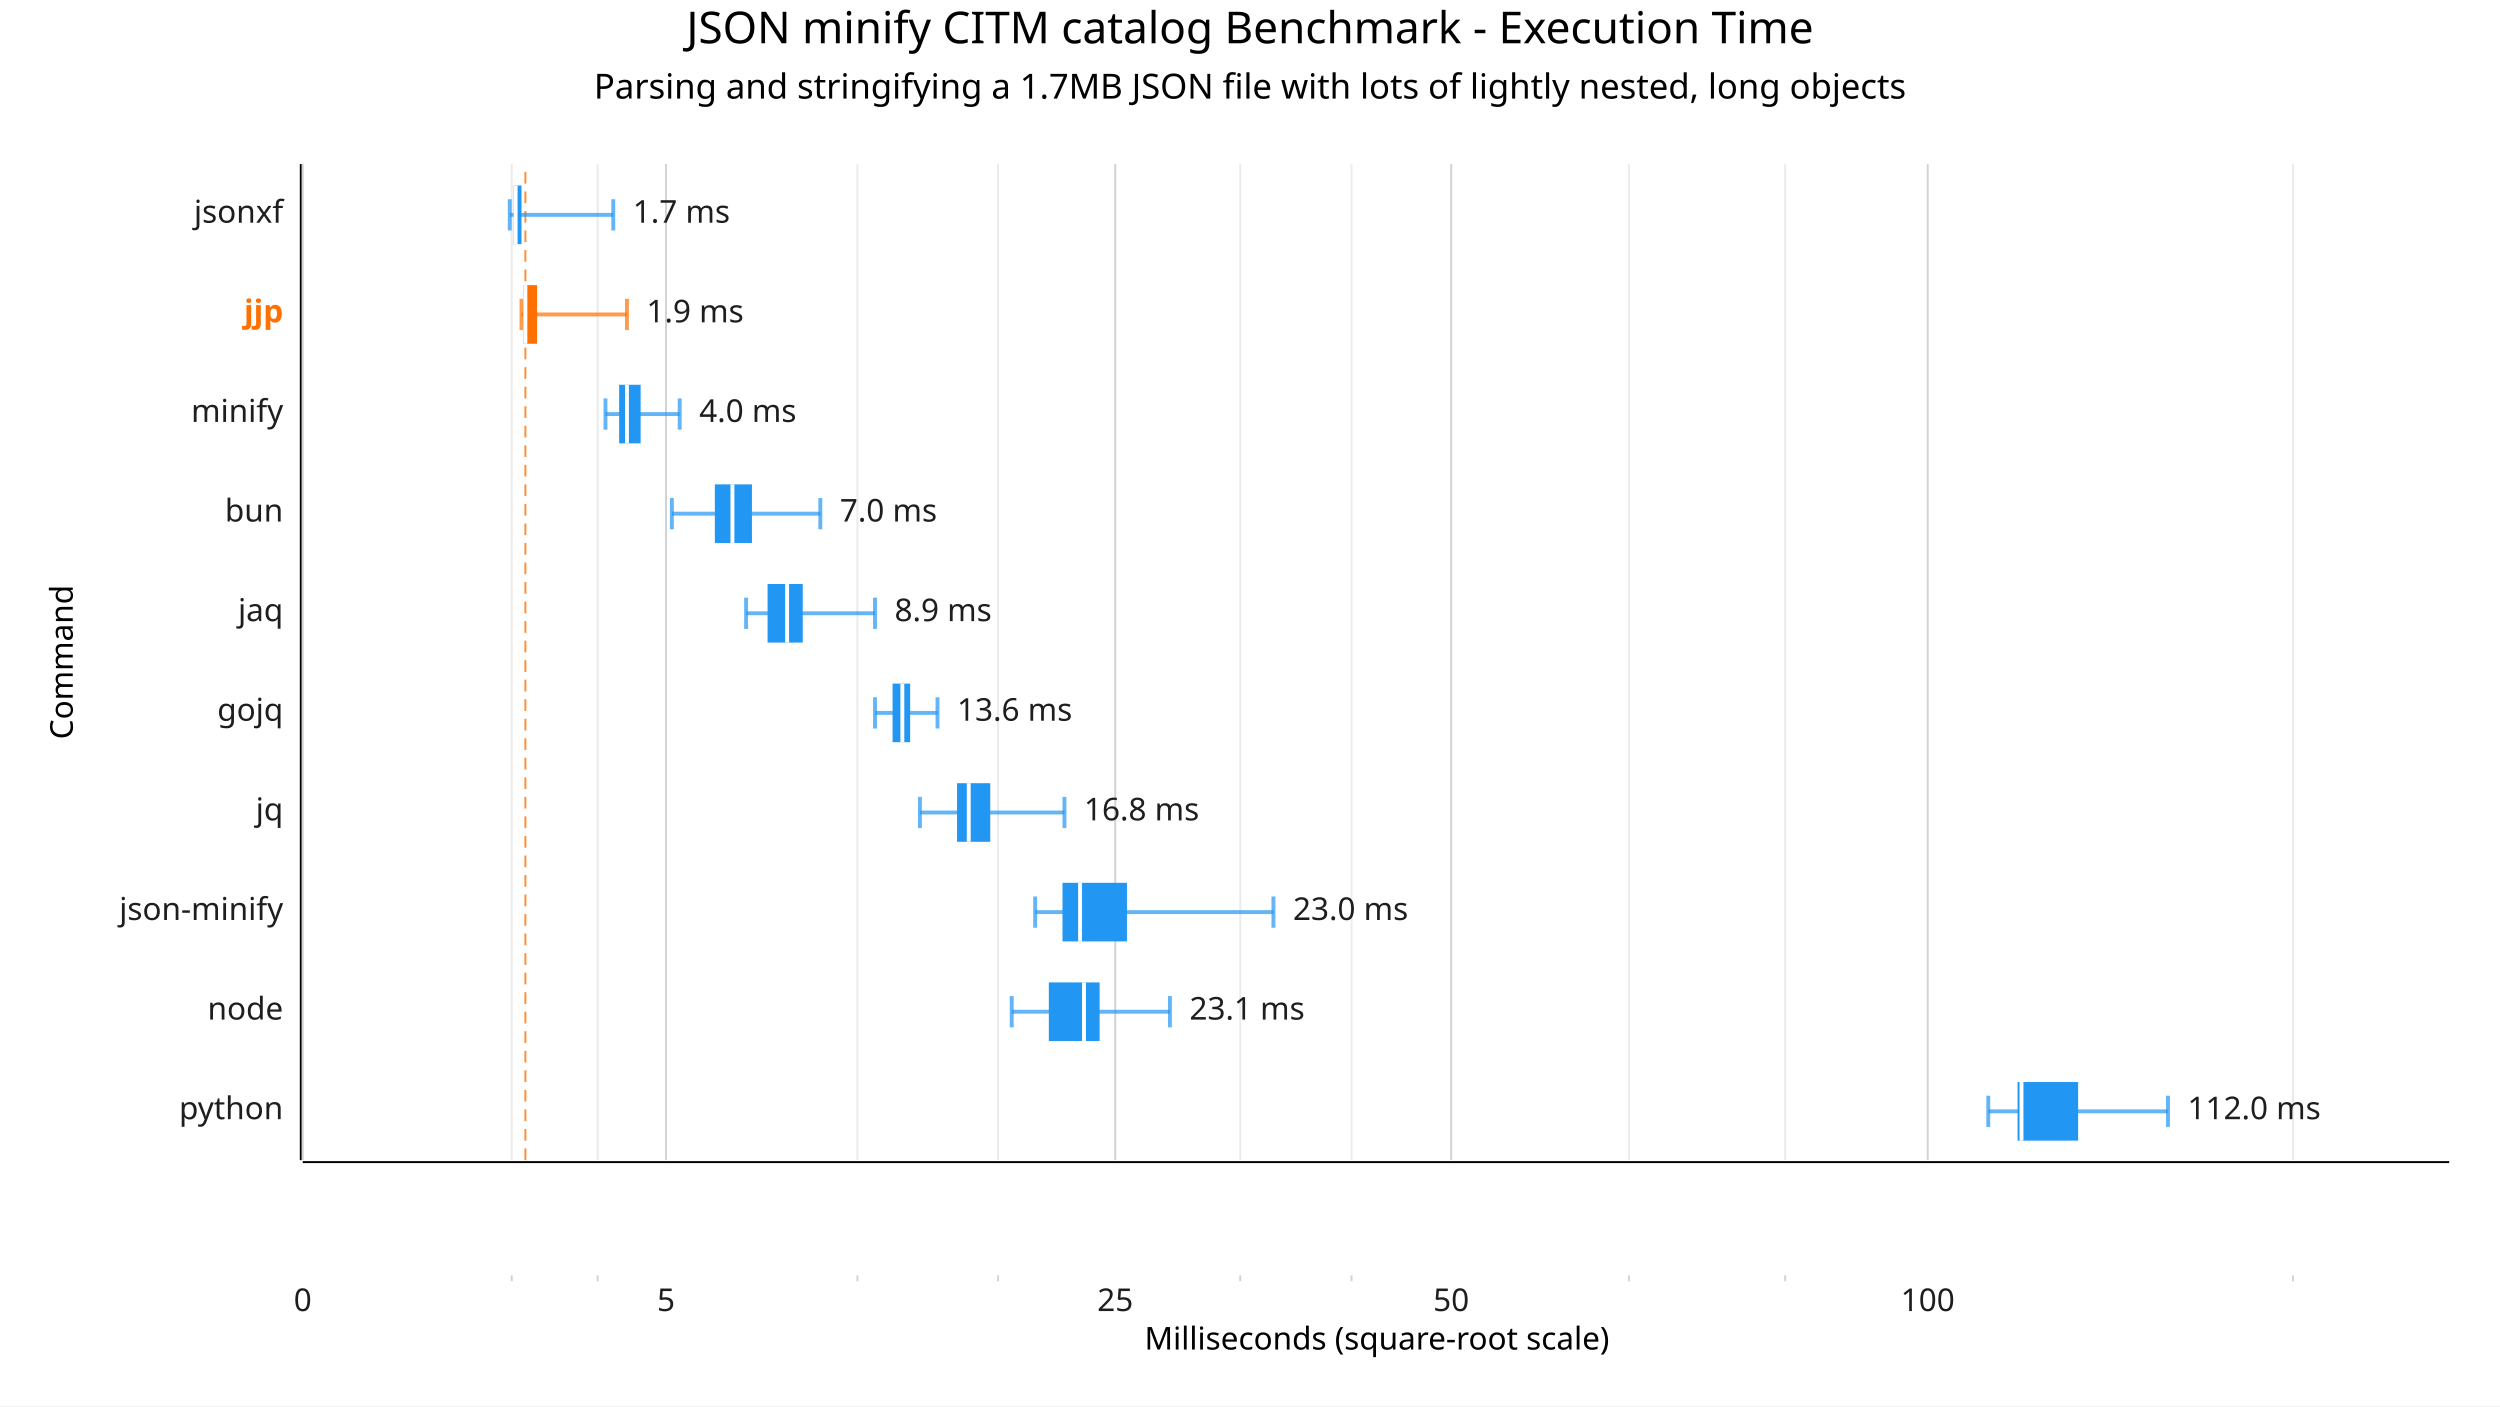
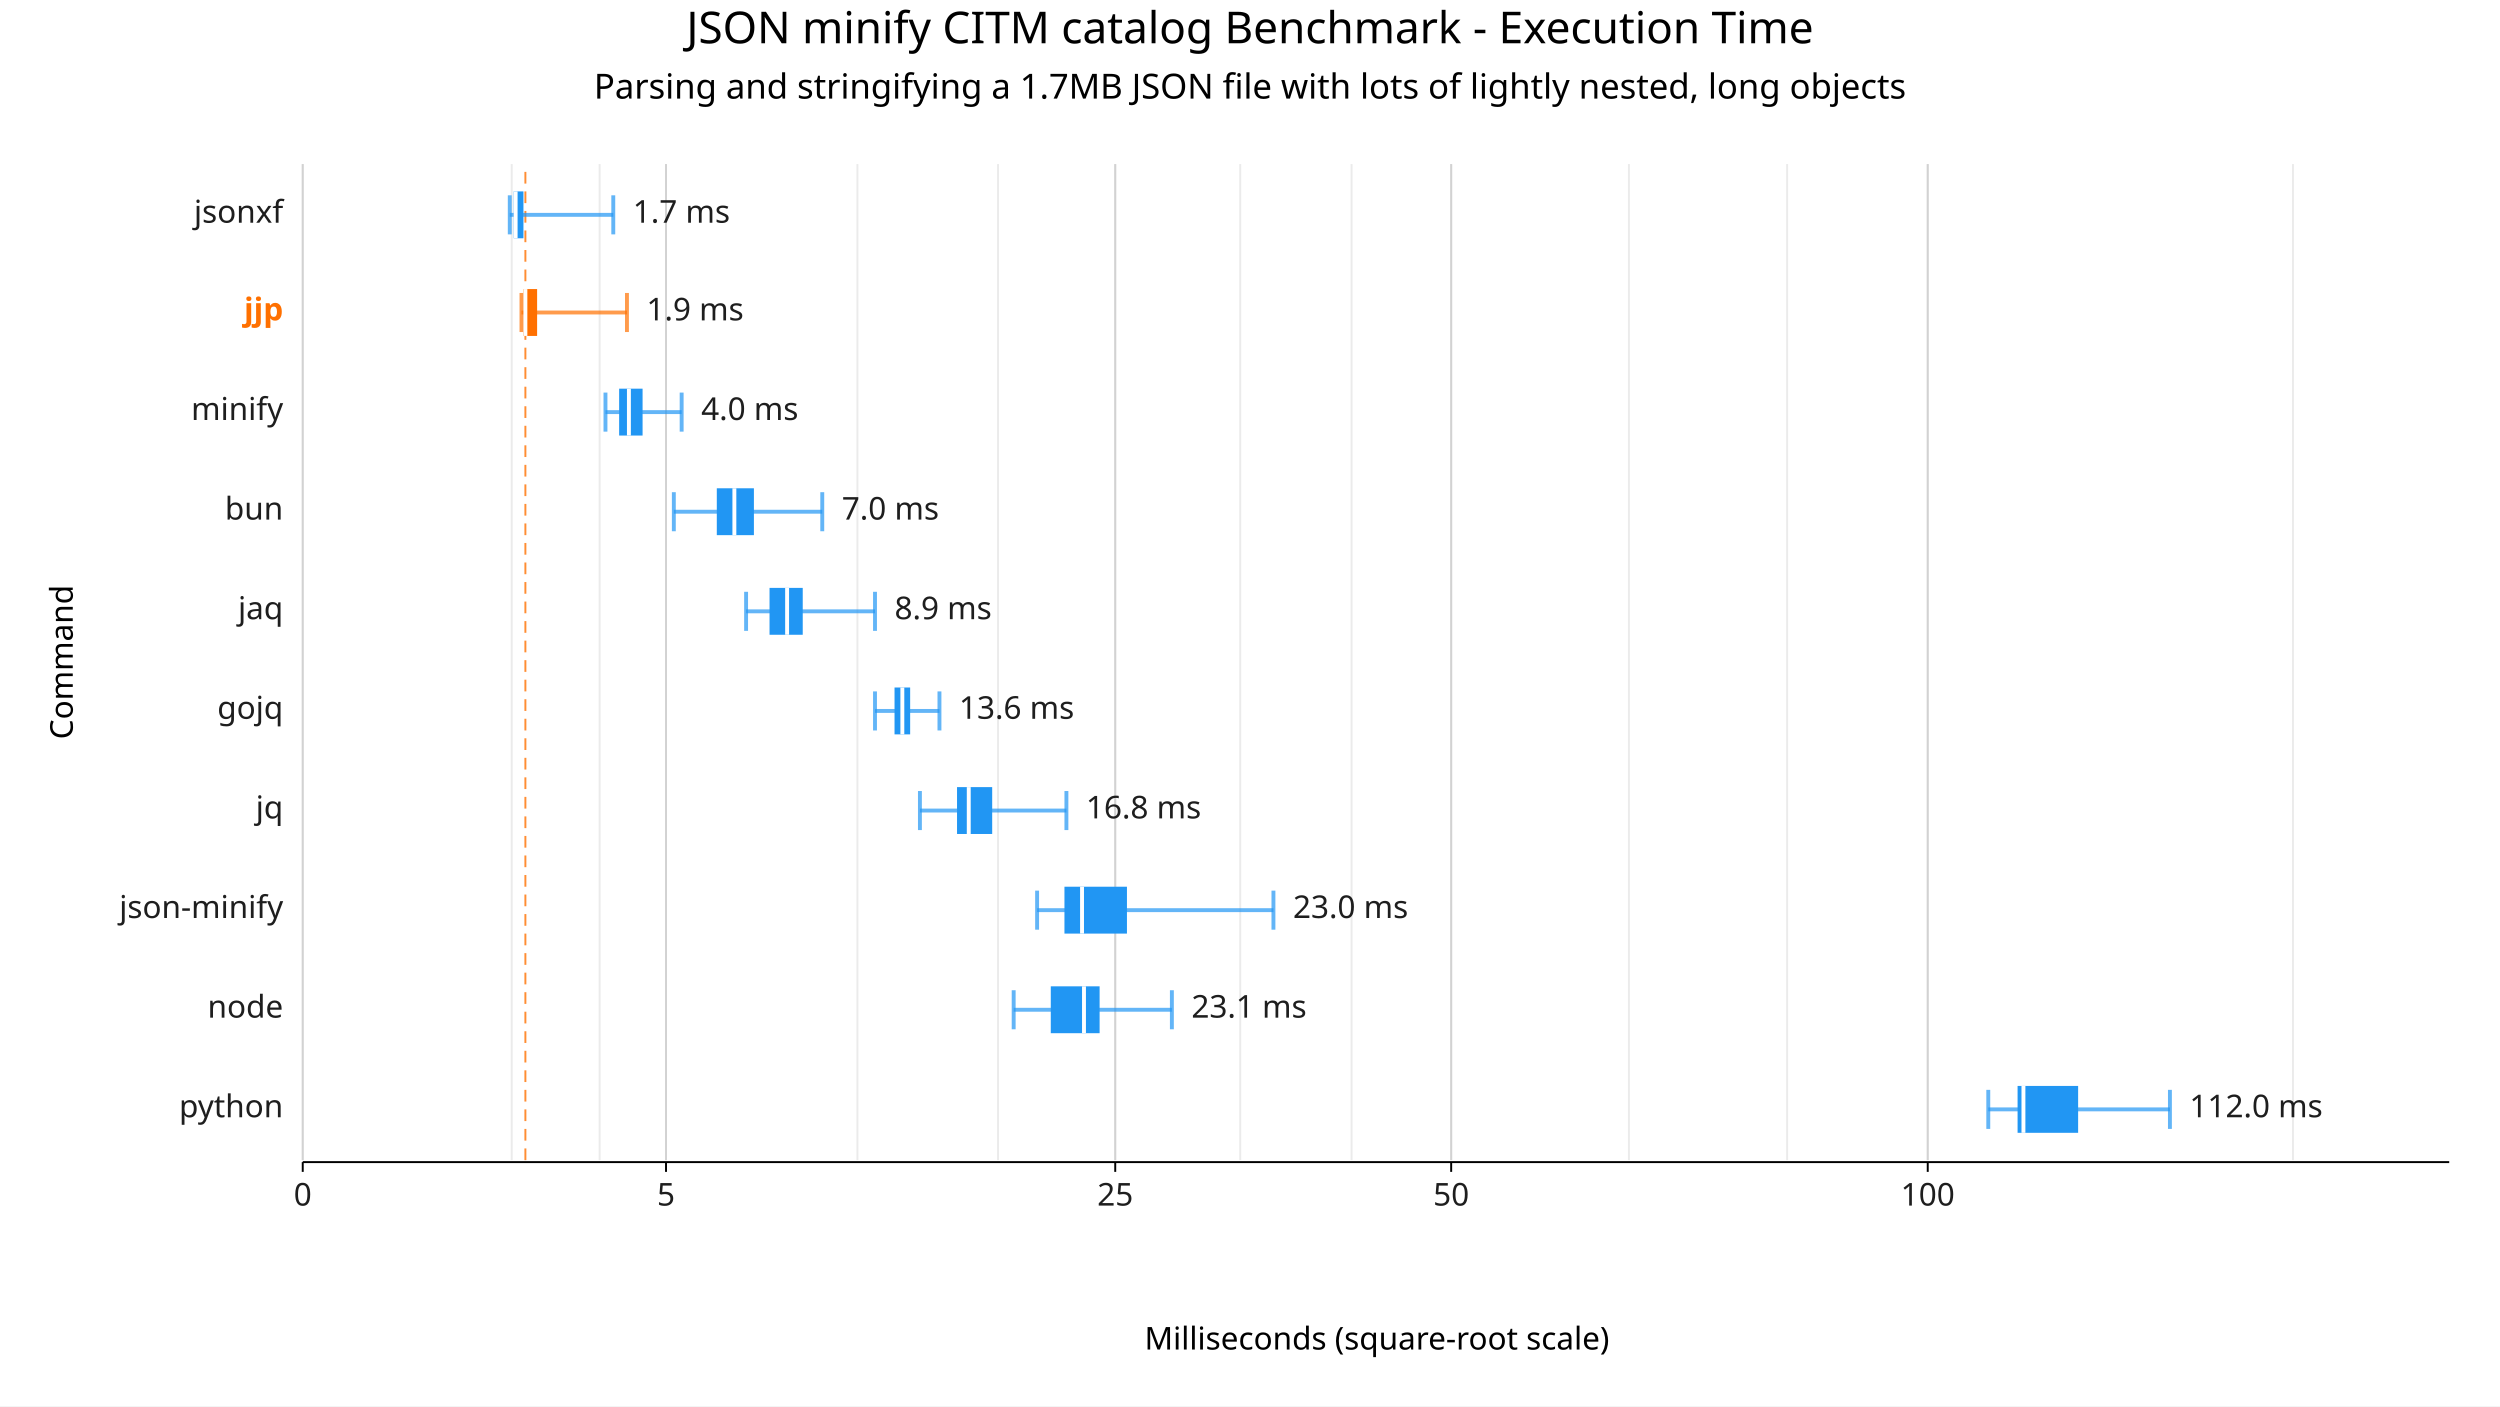
<svg xmlns="http://www.w3.org/2000/svg" width="1280" height="720" viewBox="0 0 1280 720">
  <rect x="0" y="0" width="1280" height="720" opacity="1" fill="#FFFFFF" stroke="none" />
  <text x="640" y="5" dy="0.76em" text-anchor="middle" font-family="sans-serif" font-size="22.581" opacity="1" fill="#000000">
JSON minify CITM catalog Benchmark - Execution Time
</text>
  <text x="640" y="37" dy="0.76em" text-anchor="middle" font-family="sans-serif" font-size="17.742" opacity="1" fill="#000000">
Parsing and stringifying a 1.7MB JSON file with lots of lightly nested, long objects
</text>
+   <line opacity="1" stroke="#EBEBEB" stroke-width="1" x1="155" y1="594" x2="155" y2="84" />
+   <line opacity="1" stroke="#EBEBEB" stroke-width="1" x1="341" y1="594" x2="341" y2="84" />
+   <line opacity="1" stroke="#EBEBEB" stroke-width="1" x1="571" y1="594" x2="571" y2="84" />
+   <line opacity="1" stroke="#EBEBEB" stroke-width="1" x1="743" y1="594" x2="743" y2="84" />
+   <line opacity="1" stroke="#EBEBEB" stroke-width="1" x1="987" y1="594" x2="987" y2="84" />
+   <line opacity="1" stroke="#EBEBEB" stroke-width="1" x1="262" y1="594" x2="262" y2="84" />
+   <line opacity="1" stroke="#EBEBEB" stroke-width="1" x1="307" y1="594" x2="307" y2="84" />
+   <line opacity="1" stroke="#EBEBEB" stroke-width="1" x1="439" y1="594" x2="439" y2="84" />
+   <line opacity="1" stroke="#EBEBEB" stroke-width="1" x1="511" y1="594" x2="511" y2="84" />
+   <line opacity="1" stroke="#EBEBEB" stroke-width="1" x1="635" y1="594" x2="635" y2="84" />
+   <line opacity="1" stroke="#EBEBEB" stroke-width="1" x1="692" y1="594" x2="692" y2="84" />
+   <line opacity="1" stroke="#EBEBEB" stroke-width="1" x1="834" y1="594" x2="834" y2="84" />
+   <line opacity="1" stroke="#EBEBEB" stroke-width="1" x1="915" y1="594" x2="915" y2="84" />
+   <line opacity="1" stroke="#EBEBEB" stroke-width="1" x1="1174" y1="594" x2="1174" y2="84" />
  <text x="25" y="339" dy="0.76em" text-anchor="middle" font-family="sans-serif" font-size="16.129" opacity="1" fill="#000000" transform="rotate(270, 25, 339)">
Command
</text>
  <text x="705" y="695" dy="-0.5ex" text-anchor="middle" font-family="sans-serif" font-size="16.129" opacity="1" fill="#000000">
Milliseconds (square-root scale)
</text>
-   <polyline fill="none" opacity="1" stroke="#000000" stroke-width="1" points="154,84 154,594 " />
+   <line opacity="1" stroke="#D2D2D2" stroke-width="1" x1="155" y1="594" x2="155" y2="84" />
+   <line opacity="1" stroke="#D2D2D2" stroke-width="1" x1="341" y1="594" x2="341" y2="84" />
+   <line opacity="1" stroke="#D2D2D2" stroke-width="1" x1="571" y1="594" x2="571" y2="84" />
+   <line opacity="1" stroke="#D2D2D2" stroke-width="1" x1="743" y1="594" x2="743" y2="84" />
+   <line opacity="1" stroke="#D2D2D2" stroke-width="1" x1="987" y1="594" x2="987" y2="84" />
  <polyline fill="none" opacity="1" stroke="#000000" stroke-width="1" points="155,595 1254,595 " />
-   <polyline fill="none" opacity="1" stroke="#EBEBEB" stroke-width="1" points="262,594 262,84 " />
-   <polyline fill="none" opacity="1" stroke="#D2D2D2" stroke-width="1" points="262,653 262,656 " />
-   <polyline fill="none" opacity="1" stroke="#EBEBEB" stroke-width="1" points="306,594 306,84 " />
-   <polyline fill="none" opacity="1" stroke="#D2D2D2" stroke-width="1" points="306,653 306,656 " />
-   <polyline fill="none" opacity="1" stroke="#EBEBEB" stroke-width="1" points="439,594 439,84 " />
-   <polyline fill="none" opacity="1" stroke="#D2D2D2" stroke-width="1" points="439,653 439,656 " />
-   <polyline fill="none" opacity="1" stroke="#EBEBEB" stroke-width="1" points="511,594 511,84 " />
-   <polyline fill="none" opacity="1" stroke="#D2D2D2" stroke-width="1" points="511,653 511,656 " />
-   <polyline fill="none" opacity="1" stroke="#EBEBEB" stroke-width="1" points="635,594 635,84 " />
-   <polyline fill="none" opacity="1" stroke="#D2D2D2" stroke-width="1" points="635,653 635,656 " />
-   <polyline fill="none" opacity="1" stroke="#EBEBEB" stroke-width="1" points="692,594 692,84 " />
-   <polyline fill="none" opacity="1" stroke="#D2D2D2" stroke-width="1" points="692,653 692,656 " />
-   <polyline fill="none" opacity="1" stroke="#EBEBEB" stroke-width="1" points="834,594 834,84 " />
-   <polyline fill="none" opacity="1" stroke="#D2D2D2" stroke-width="1" points="834,653 834,656 " />
-   <polyline fill="none" opacity="1" stroke="#EBEBEB" stroke-width="1" points="914,594 914,84 " />
-   <polyline fill="none" opacity="1" stroke="#D2D2D2" stroke-width="1" points="914,653 914,656 " />
-   <polyline fill="none" opacity="1" stroke="#EBEBEB" stroke-width="1" points="1174,594 1174,84 " />
-   <polyline fill="none" opacity="1" stroke="#D2D2D2" stroke-width="1" points="1174,653 1174,656 " />
-   <polyline fill="none" opacity="1" stroke="#D2D2D2" stroke-width="1" points="155,594 155,84 " />
-   <text x="155" y="659" dy="0.76em" text-anchor="middle" font-family="sans-serif" font-size="16.129" opacity="1" fill="#1E1E1E">
+   <text x="155" y="605" dy="0.76em" text-anchor="middle" font-family="sans-serif" font-size="16.129" opacity="1" fill="#1E1E1E">
0
</text>
-   <polyline fill="none" opacity="1" stroke="#D2D2D2" stroke-width="1" points="341,594 341,84 " />
-   <text x="341" y="659" dy="0.76em" text-anchor="middle" font-family="sans-serif" font-size="16.129" opacity="1" fill="#1E1E1E">
+   <polyline fill="none" opacity="1" stroke="#000000" stroke-width="1" points="155,595 155,600 " />
+   <text x="341" y="605" dy="0.76em" text-anchor="middle" font-family="sans-serif" font-size="16.129" opacity="1" fill="#1E1E1E">
5
</text>
-   <polyline fill="none" opacity="1" stroke="#D2D2D2" stroke-width="1" points="571,594 571,84 " />
-   <text x="571" y="659" dy="0.76em" text-anchor="middle" font-family="sans-serif" font-size="16.129" opacity="1" fill="#1E1E1E">
+   <polyline fill="none" opacity="1" stroke="#000000" stroke-width="1" points="341,595 341,600 " />
+   <text x="571" y="605" dy="0.76em" text-anchor="middle" font-family="sans-serif" font-size="16.129" opacity="1" fill="#1E1E1E">
25
</text>
-   <polyline fill="none" opacity="1" stroke="#D2D2D2" stroke-width="1" points="743,594 743,84 " />
-   <text x="743" y="659" dy="0.76em" text-anchor="middle" font-family="sans-serif" font-size="16.129" opacity="1" fill="#1E1E1E">
+   <polyline fill="none" opacity="1" stroke="#000000" stroke-width="1" points="571,595 571,600 " />
+   <text x="743" y="605" dy="0.76em" text-anchor="middle" font-family="sans-serif" font-size="16.129" opacity="1" fill="#1E1E1E">
50
</text>
-   <polyline fill="none" opacity="1" stroke="#D2D2D2" stroke-width="1" points="987,594 987,84 " />
-   <text x="987" y="659" dy="0.76em" text-anchor="middle" font-family="sans-serif" font-size="16.129" opacity="1" fill="#1E1E1E">
+   <polyline fill="none" opacity="1" stroke="#000000" stroke-width="1" points="743,595 743,600 " />
+   <text x="987" y="605" dy="0.76em" text-anchor="middle" font-family="sans-serif" font-size="16.129" opacity="1" fill="#1E1E1E">
100
</text>
+   <polyline fill="none" opacity="1" stroke="#000000" stroke-width="1" points="987,595 987,600 " />
  <polyline fill="none" opacity="0.8" stroke="#FF7000" stroke-width="1" points="269,594 269,588 " />
  <polyline fill="none" opacity="0.8" stroke="#FF7000" stroke-width="1" points="269,584 269,578 " />
  <polyline fill="none" opacity="0.8" stroke="#FF7000" stroke-width="1" points="269,574 269,568 " />
  <polyline fill="none" opacity="0.8" stroke="#FF7000" stroke-width="1" points="269,564 269,558 " />
  <polyline fill="none" opacity="0.8" stroke="#FF7000" stroke-width="1" points="269,554 269,548 " />
  <polyline fill="none" opacity="0.8" stroke="#FF7000" stroke-width="1" points="269,544 269,538 " />
  <polyline fill="none" opacity="0.8" stroke="#FF7000" stroke-width="1" points="269,534 269,528 " />
  <polyline fill="none" opacity="0.8" stroke="#FF7000" stroke-width="1" points="269,524 269,518 " />
  <polyline fill="none" opacity="0.8" stroke="#FF7000" stroke-width="1" points="269,514 269,508 " />
  <polyline fill="none" opacity="0.8" stroke="#FF7000" stroke-width="1" points="269,504 269,498 " />
  <polyline fill="none" opacity="0.8" stroke="#FF7000" stroke-width="1" points="269,494 269,488 " />
  <polyline fill="none" opacity="0.8" stroke="#FF7000" stroke-width="1" points="269,484 269,478 " />
  <polyline fill="none" opacity="0.8" stroke="#FF7000" stroke-width="1" points="269,474 269,468 " />
  <polyline fill="none" opacity="0.8" stroke="#FF7000" stroke-width="1" points="269,464 269,458 " />
  <polyline fill="none" opacity="0.8" stroke="#FF7000" stroke-width="1" points="269,454 269,448 " />
  <polyline fill="none" opacity="0.8" stroke="#FF7000" stroke-width="1" points="269,444 269,438 " />
  <polyline fill="none" opacity="0.8" stroke="#FF7000" stroke-width="1" points="269,434 269,428 " />
  <polyline fill="none" opacity="0.8" stroke="#FF7000" stroke-width="1" points="269,424 269,418 " />
  <polyline fill="none" opacity="0.8" stroke="#FF7000" stroke-width="1" points="269,414 269,408 " />
  <polyline fill="none" opacity="0.8" stroke="#FF7000" stroke-width="1" points="269,404 269,398 " />
  <polyline fill="none" opacity="0.8" stroke="#FF7000" stroke-width="1" points="269,394 269,388 " />
  <polyline fill="none" opacity="0.8" stroke="#FF7000" stroke-width="1" points="269,384 269,378 " />
  <polyline fill="none" opacity="0.8" stroke="#FF7000" stroke-width="1" points="269,374 269,368 " />
  <polyline fill="none" opacity="0.8" stroke="#FF7000" stroke-width="1" points="269,364 269,358 " />
  <polyline fill="none" opacity="0.8" stroke="#FF7000" stroke-width="1" points="269,354 269,348 " />
  <polyline fill="none" opacity="0.8" stroke="#FF7000" stroke-width="1" points="269,344 269,338 " />
  <polyline fill="none" opacity="0.8" stroke="#FF7000" stroke-width="1" points="269,334 269,328 " />
  <polyline fill="none" opacity="0.8" stroke="#FF7000" stroke-width="1" points="269,324 269,318 " />
  <polyline fill="none" opacity="0.8" stroke="#FF7000" stroke-width="1" points="269,314 269,308 " />
  <polyline fill="none" opacity="0.8" stroke="#FF7000" stroke-width="1" points="269,304 269,298 " />
  <polyline fill="none" opacity="0.8" stroke="#FF7000" stroke-width="1" points="269,294 269,288 " />
  <polyline fill="none" opacity="0.8" stroke="#FF7000" stroke-width="1" points="269,284 269,278 " />
  <polyline fill="none" opacity="0.8" stroke="#FF7000" stroke-width="1" points="269,274 269,268 " />
  <polyline fill="none" opacity="0.8" stroke="#FF7000" stroke-width="1" points="269,264 269,258 " />
  <polyline fill="none" opacity="0.8" stroke="#FF7000" stroke-width="1" points="269,254 269,248 " />
  <polyline fill="none" opacity="0.8" stroke="#FF7000" stroke-width="1" points="269,244 269,238 " />
  <polyline fill="none" opacity="0.8" stroke="#FF7000" stroke-width="1" points="269,234 269,228 " />
  <polyline fill="none" opacity="0.8" stroke="#FF7000" stroke-width="1" points="269,224 269,218 " />
  <polyline fill="none" opacity="0.8" stroke="#FF7000" stroke-width="1" points="269,214 269,208 " />
  <polyline fill="none" opacity="0.8" stroke="#FF7000" stroke-width="1" points="269,204 269,198 " />
  <polyline fill="none" opacity="0.8" stroke="#FF7000" stroke-width="1" points="269,194 269,188 " />
  <polyline fill="none" opacity="0.8" stroke="#FF7000" stroke-width="1" points="269,184 269,178 " />
  <polyline fill="none" opacity="0.8" stroke="#FF7000" stroke-width="1" points="269,174 269,168 " />
  <polyline fill="none" opacity="0.8" stroke="#FF7000" stroke-width="1" points="269,164 269,158 " />
  <polyline fill="none" opacity="0.8" stroke="#FF7000" stroke-width="1" points="269,154 269,148 " />
  <polyline fill="none" opacity="0.8" stroke="#FF7000" stroke-width="1" points="269,144 269,138 " />
  <polyline fill="none" opacity="0.8" stroke="#FF7000" stroke-width="1" points="269,134 269,128 " />
  <polyline fill="none" opacity="0.8" stroke="#FF7000" stroke-width="1" points="269,124 269,118 " />
  <polyline fill="none" opacity="0.8" stroke="#FF7000" stroke-width="1" points="269,114 269,108 " />
  <polyline fill="none" opacity="0.8" stroke="#FF7000" stroke-width="1" points="269,104 269,98 " />
  <polyline fill="none" opacity="0.8" stroke="#FF7000" stroke-width="1" points="269,94 269,88 " />
+   <polyline fill="none" opacity="0.7" stroke="#2196F3" stroke-width="2" points="1018,568 1111,568 " />
+   <polyline fill="none" opacity="1" stroke="#2196F3" stroke-width="24" points="1033,568 1064,568 " />
+   <polyline fill="none" opacity="0.7" stroke="#2196F3" stroke-width="2" points="1018,558 1018,578 " />
+   <polyline fill="none" opacity="0.7" stroke="#2196F3" stroke-width="2" points="1111,558 1111,578 " />
+   <polyline fill="none" opacity="1" stroke="#FFFFFF" stroke-width="2" points="1036,556 1036,580 " />
+   <text x="1121" y="568" dy="0.5ex" text-anchor="start" font-family="sans-serif" font-size="16.129" opacity="1" fill="#1E1E1E">
+ 112.0 ms
+ </text>
+   <text x="145" y="568" dy="0.5ex" text-anchor="end" font-family="sans-serif" font-size="16.129" opacity="1" fill="#1E1E1E">
+ python
+ </text>
+   <polyline fill="none" opacity="0.7" stroke="#2196F3" stroke-width="2" points="519,517 600,517 " />
+   <polyline fill="none" opacity="1" stroke="#2196F3" stroke-width="24" points="538,517 563,517 " />
+   <polyline fill="none" opacity="0.7" stroke="#2196F3" stroke-width="2" points="519,507 519,527 " />
+   <polyline fill="none" opacity="0.7" stroke="#2196F3" stroke-width="2" points="600,507 600,527 " />
+   <polyline fill="none" opacity="1" stroke="#FFFFFF" stroke-width="2" points="555,505 555,529 " />
+   <text x="610" y="517" dy="0.5ex" text-anchor="start" font-family="sans-serif" font-size="16.129" opacity="1" fill="#1E1E1E">
+ 23.1 ms
+ </text>
+   <text x="145" y="517" dy="0.5ex" text-anchor="end" font-family="sans-serif" font-size="16.129" opacity="1" fill="#1E1E1E">
+ node
+ </text>
+   <polyline fill="none" opacity="0.7" stroke="#2196F3" stroke-width="2" points="531,466 652,466 " />
+   <polyline fill="none" opacity="1" stroke="#2196F3" stroke-width="24" points="545,466 577,466 " />
+   <polyline fill="none" opacity="0.7" stroke="#2196F3" stroke-width="2" points="531,456 531,476 " />
+   <polyline fill="none" opacity="0.7" stroke="#2196F3" stroke-width="2" points="652,456 652,476 " />
+   <polyline fill="none" opacity="1" stroke="#FFFFFF" stroke-width="2" points="554,454 554,478 " />
+   <text x="662" y="466" dy="0.5ex" text-anchor="start" font-family="sans-serif" font-size="16.129" opacity="1" fill="#1E1E1E">
+ 23.0 ms
+ </text>
+   <text x="145" y="466" dy="0.5ex" text-anchor="end" font-family="sans-serif" font-size="16.129" opacity="1" fill="#1E1E1E">
+ json-minify
+ </text>
+   <polyline fill="none" opacity="0.7" stroke="#2196F3" stroke-width="2" points="471,415 546,415 " />
+   <polyline fill="none" opacity="1" stroke="#2196F3" stroke-width="24" points="490,415 508,415 " />
+   <polyline fill="none" opacity="0.7" stroke="#2196F3" stroke-width="2" points="471,405 471,425 " />
+   <polyline fill="none" opacity="0.7" stroke="#2196F3" stroke-width="2" points="546,405 546,425 " />
+   <polyline fill="none" opacity="1" stroke="#FFFFFF" stroke-width="2" points="496,403 496,427 " />
+   <text x="556" y="415" dy="0.5ex" text-anchor="start" font-family="sans-serif" font-size="16.129" opacity="1" fill="#1E1E1E">
+ 16.8 ms
+ </text>
+   <text x="145" y="415" dy="0.5ex" text-anchor="end" font-family="sans-serif" font-size="16.129" opacity="1" fill="#1E1E1E">
+ jq
+ </text>
+   <polyline fill="none" opacity="0.7" stroke="#2196F3" stroke-width="2" points="448,364 481,364 " />
+   <polyline fill="none" opacity="1" stroke="#2196F3" stroke-width="24" points="458,364 466,364 " />
+   <polyline fill="none" opacity="0.7" stroke="#2196F3" stroke-width="2" points="448,354 448,374 " />
+   <polyline fill="none" opacity="0.7" stroke="#2196F3" stroke-width="2" points="481,354 481,374 " />
+   <polyline fill="none" opacity="1" stroke="#FFFFFF" stroke-width="2" points="462,352 462,376 " />
+   <text x="491" y="364" dy="0.5ex" text-anchor="start" font-family="sans-serif" font-size="16.129" opacity="1" fill="#1E1E1E">
+ 13.6 ms
+ </text>
+   <text x="145" y="364" dy="0.5ex" text-anchor="end" font-family="sans-serif" font-size="16.129" opacity="1" fill="#1E1E1E">
+ gojq
+ </text>
+   <polyline fill="none" opacity="0.7" stroke="#2196F3" stroke-width="2" points="382,313 448,313 " />
+   <polyline fill="none" opacity="1" stroke="#2196F3" stroke-width="24" points="394,313 411,313 " />
+   <polyline fill="none" opacity="0.7" stroke="#2196F3" stroke-width="2" points="382,303 382,323 " />
+   <polyline fill="none" opacity="0.7" stroke="#2196F3" stroke-width="2" points="448,303 448,323 " />
+   <polyline fill="none" opacity="1" stroke="#FFFFFF" stroke-width="2" points="403,301 403,325 " />
+   <text x="458" y="313" dy="0.5ex" text-anchor="start" font-family="sans-serif" font-size="16.129" opacity="1" fill="#1E1E1E">
+ 8.9 ms
+ </text>
+   <text x="145" y="313" dy="0.5ex" text-anchor="end" font-family="sans-serif" font-size="16.129" opacity="1" fill="#1E1E1E">
+ jaq
+ </text>
+   <polyline fill="none" opacity="0.7" stroke="#2196F3" stroke-width="2" points="345,262 421,262 " />
+   <polyline fill="none" opacity="1" stroke="#2196F3" stroke-width="24" points="367,262 386,262 " />
+   <polyline fill="none" opacity="0.7" stroke="#2196F3" stroke-width="2" points="345,252 345,272 " />
+   <polyline fill="none" opacity="0.7" stroke="#2196F3" stroke-width="2" points="421,252 421,272 " />
+   <polyline fill="none" opacity="1" stroke="#FFFFFF" stroke-width="2" points="376,250 376,274 " />
+   <text x="431" y="262" dy="0.5ex" text-anchor="start" font-family="sans-serif" font-size="16.129" opacity="1" fill="#1E1E1E">
+ 7.0 ms
+ </text>
+   <text x="145" y="262" dy="0.5ex" text-anchor="end" font-family="sans-serif" font-size="16.129" opacity="1" fill="#1E1E1E">
+ bun
+ </text>
+   <polyline fill="none" opacity="0.7" stroke="#2196F3" stroke-width="2" points="310,211 349,211 " />
+   <polyline fill="none" opacity="1" stroke="#2196F3" stroke-width="24" points="317,211 329,211 " />
+   <polyline fill="none" opacity="0.7" stroke="#2196F3" stroke-width="2" points="310,201 310,221 " />
+   <polyline fill="none" opacity="0.7" stroke="#2196F3" stroke-width="2" points="349,201 349,221 " />
+   <polyline fill="none" opacity="1" stroke="#FFFFFF" stroke-width="2" points="322,199 322,223 " />
+   <text x="359" y="211" dy="0.5ex" text-anchor="start" font-family="sans-serif" font-size="16.129" opacity="1" fill="#1E1E1E">
+ 4.0 ms
+ </text>
+   <text x="145" y="211" dy="0.5ex" text-anchor="end" font-family="sans-serif" font-size="16.129" opacity="1" fill="#1E1E1E">
+ minify
+ </text>
+   <polyline fill="none" opacity="0.7" stroke="#FF7000" stroke-width="2" points="267,160 321,160 " />
+   <polyline fill="none" opacity="1" stroke="#FF7000" stroke-width="24" points="268,160 275,160 " />
+   <polyline fill="none" opacity="0.7" stroke="#FF7000" stroke-width="2" points="267,150 267,170 " />
+   <polyline fill="none" opacity="0.7" stroke="#FF7000" stroke-width="2" points="321,150 321,170 " />
+   <polyline fill="none" opacity="1" stroke="#FFFFFF" stroke-width="2" points="269,148 269,172 " />
+   <text x="331" y="160" dy="0.5ex" text-anchor="start" font-family="sans-serif" font-size="16.129" opacity="1" fill="#1E1E1E">
+ 1.9 ms
+ </text>
+   <text x="145" y="160" dy="0.5ex" text-anchor="end" font-family="sans-serif" font-size="16.129" opacity="1" fill="#FF7000" font-weight="bold">
+ jjp
+ </text>
  <polyline fill="none" opacity="0.7" stroke="#2196F3" stroke-width="2" points="261,110 314,110 " />
-   <polyline fill="none" opacity="0.7" stroke="#2196F3" stroke-width="2" points="261,118 261,102 " />
-   <polyline fill="none" opacity="0.7" stroke="#2196F3" stroke-width="2" points="314,118 314,102 " />
-   <rect x="263" y="95" width="4" height="30" opacity="1" fill="#2196F3" stroke="none" />
-   <polyline fill="none" opacity="1" stroke="#FFFFFF" stroke-width="2" points="264,125 264,95 " />
+   <polyline fill="none" opacity="1" stroke="#2196F3" stroke-width="24" points="263,110 268,110 " />
+   <polyline fill="none" opacity="0.7" stroke="#2196F3" stroke-width="2" points="261,100 261,120 " />
+   <polyline fill="none" opacity="0.7" stroke="#2196F3" stroke-width="2" points="314,100 314,120 " />
+   <polyline fill="none" opacity="1" stroke="#FFFFFF" stroke-width="2" points="264,98 264,122 " />
  <text x="324" y="110" dy="0.5ex" text-anchor="start" font-family="sans-serif" font-size="16.129" opacity="1" fill="#1E1E1E">
1.7 ms
</text>
  <text x="145" y="110" dy="0.5ex" text-anchor="end" font-family="sans-serif" font-size="16.129" opacity="1" fill="#1E1E1E">
jsonxf
</text>
-   <polyline fill="none" opacity="0.7" stroke="#FF7000" stroke-width="2" points="267,161 321,161 " />
-   <polyline fill="none" opacity="0.7" stroke="#FF7000" stroke-width="2" points="267,169 267,153 " />
-   <polyline fill="none" opacity="0.7" stroke="#FF7000" stroke-width="2" points="321,169 321,153 " />
-   <rect x="268" y="146" width="7" height="30" opacity="1" fill="#FF7000" stroke="none" />
-   <polyline fill="none" opacity="1" stroke="#FFFFFF" stroke-width="2" points="269,176 269,146 " />
-   <text x="331" y="161" dy="0.5ex" text-anchor="start" font-family="sans-serif" font-size="16.129" opacity="1" fill="#1E1E1E">
- 1.9 ms
- </text>
-   <text x="145" y="161" dy="0.5ex" text-anchor="end" font-family="sans-serif" font-size="16.129" opacity="1" fill="#FF7000" font-weight="bold">
- jjp
- </text>
-   <polyline fill="none" opacity="0.7" stroke="#2196F3" stroke-width="2" points="310,212 348,212 " />
-   <polyline fill="none" opacity="0.7" stroke="#2196F3" stroke-width="2" points="310,220 310,204 " />
-   <polyline fill="none" opacity="0.7" stroke="#2196F3" stroke-width="2" points="348,220 348,204 " />
-   <rect x="317" y="197" width="11" height="30" opacity="1" fill="#2196F3" stroke="none" />
-   <polyline fill="none" opacity="1" stroke="#FFFFFF" stroke-width="2" points="321,227 321,197 " />
-   <text x="358" y="212" dy="0.5ex" text-anchor="start" font-family="sans-serif" font-size="16.129" opacity="1" fill="#1E1E1E">
- 4.0 ms
- </text>
-   <text x="145" y="212" dy="0.5ex" text-anchor="end" font-family="sans-serif" font-size="16.129" opacity="1" fill="#1E1E1E">
- minify
- </text>
-   <polyline fill="none" opacity="0.7" stroke="#2196F3" stroke-width="2" points="344,263 420,263 " />
-   <polyline fill="none" opacity="0.7" stroke="#2196F3" stroke-width="2" points="344,271 344,255 " />
-   <polyline fill="none" opacity="0.7" stroke="#2196F3" stroke-width="2" points="420,271 420,255 " />
-   <rect x="366" y="248" width="19" height="30" opacity="1" fill="#2196F3" stroke="none" />
-   <polyline fill="none" opacity="1" stroke="#FFFFFF" stroke-width="2" points="375,278 375,248 " />
-   <text x="430" y="263" dy="0.5ex" text-anchor="start" font-family="sans-serif" font-size="16.129" opacity="1" fill="#1E1E1E">
- 7.0 ms
- </text>
-   <text x="145" y="263" dy="0.5ex" text-anchor="end" font-family="sans-serif" font-size="16.129" opacity="1" fill="#1E1E1E">
- bun
- </text>
-   <polyline fill="none" opacity="0.7" stroke="#2196F3" stroke-width="2" points="382,314 448,314 " />
-   <polyline fill="none" opacity="0.7" stroke="#2196F3" stroke-width="2" points="382,322 382,306 " />
-   <polyline fill="none" opacity="0.7" stroke="#2196F3" stroke-width="2" points="448,322 448,306 " />
-   <rect x="393" y="299" width="18" height="30" opacity="1" fill="#2196F3" stroke="none" />
-   <polyline fill="none" opacity="1" stroke="#FFFFFF" stroke-width="2" points="403,329 403,299 " />
-   <text x="458" y="314" dy="0.5ex" text-anchor="start" font-family="sans-serif" font-size="16.129" opacity="1" fill="#1E1E1E">
- 8.9 ms
- </text>
-   <text x="145" y="314" dy="0.5ex" text-anchor="end" font-family="sans-serif" font-size="16.129" opacity="1" fill="#1E1E1E">
- jaq
- </text>
-   <polyline fill="none" opacity="0.7" stroke="#2196F3" stroke-width="2" points="448,365 480,365 " />
-   <polyline fill="none" opacity="0.7" stroke="#2196F3" stroke-width="2" points="448,373 448,357 " />
-   <polyline fill="none" opacity="0.7" stroke="#2196F3" stroke-width="2" points="480,373 480,357 " />
-   <rect x="457" y="350" width="9" height="30" opacity="1" fill="#2196F3" stroke="none" />
-   <polyline fill="none" opacity="1" stroke="#FFFFFF" stroke-width="2" points="462,380 462,350 " />
-   <text x="490" y="365" dy="0.5ex" text-anchor="start" font-family="sans-serif" font-size="16.129" opacity="1" fill="#1E1E1E">
- 13.6 ms
- </text>
-   <text x="145" y="365" dy="0.5ex" text-anchor="end" font-family="sans-serif" font-size="16.129" opacity="1" fill="#1E1E1E">
- gojq
- </text>
-   <polyline fill="none" opacity="0.7" stroke="#2196F3" stroke-width="2" points="471,416 545,416 " />
-   <polyline fill="none" opacity="0.7" stroke="#2196F3" stroke-width="2" points="471,424 471,408 " />
-   <polyline fill="none" opacity="0.7" stroke="#2196F3" stroke-width="2" points="545,424 545,408 " />
-   <rect x="490" y="401" width="17" height="30" opacity="1" fill="#2196F3" stroke="none" />
-   <polyline fill="none" opacity="1" stroke="#FFFFFF" stroke-width="2" points="496,431 496,401 " />
-   <text x="555" y="416" dy="0.5ex" text-anchor="start" font-family="sans-serif" font-size="16.129" opacity="1" fill="#1E1E1E">
- 16.8 ms
- </text>
-   <text x="145" y="416" dy="0.5ex" text-anchor="end" font-family="sans-serif" font-size="16.129" opacity="1" fill="#1E1E1E">
- jq
- </text>
-   <polyline fill="none" opacity="0.7" stroke="#2196F3" stroke-width="2" points="530,467 652,467 " />
-   <polyline fill="none" opacity="0.7" stroke="#2196F3" stroke-width="2" points="530,475 530,459 " />
-   <polyline fill="none" opacity="0.7" stroke="#2196F3" stroke-width="2" points="652,475 652,459 " />
-   <rect x="544" y="452" width="33" height="30" opacity="1" fill="#2196F3" stroke="none" />
-   <polyline fill="none" opacity="1" stroke="#FFFFFF" stroke-width="2" points="553,482 553,452 " />
-   <text x="662" y="467" dy="0.5ex" text-anchor="start" font-family="sans-serif" font-size="16.129" opacity="1" fill="#1E1E1E">
- 23.0 ms
- </text>
-   <text x="145" y="467" dy="0.5ex" text-anchor="end" font-family="sans-serif" font-size="16.129" opacity="1" fill="#1E1E1E">
- json-minify
- </text>
-   <polyline fill="none" opacity="0.7" stroke="#2196F3" stroke-width="2" points="518,518 599,518 " />
-   <polyline fill="none" opacity="0.7" stroke="#2196F3" stroke-width="2" points="518,526 518,510 " />
-   <polyline fill="none" opacity="0.7" stroke="#2196F3" stroke-width="2" points="599,526 599,510 " />
-   <rect x="537" y="503" width="26" height="30" opacity="1" fill="#2196F3" stroke="none" />
-   <polyline fill="none" opacity="1" stroke="#FFFFFF" stroke-width="2" points="555,533 555,503 " />
-   <text x="609" y="518" dy="0.5ex" text-anchor="start" font-family="sans-serif" font-size="16.129" opacity="1" fill="#1E1E1E">
- 23.1 ms
- </text>
-   <text x="145" y="518" dy="0.5ex" text-anchor="end" font-family="sans-serif" font-size="16.129" opacity="1" fill="#1E1E1E">
- node
- </text>
-   <polyline fill="none" opacity="0.7" stroke="#2196F3" stroke-width="2" points="1018,569 1110,569 " />
-   <polyline fill="none" opacity="0.7" stroke="#2196F3" stroke-width="2" points="1018,577 1018,561 " />
-   <polyline fill="none" opacity="0.7" stroke="#2196F3" stroke-width="2" points="1110,577 1110,561 " />
-   <rect x="1033" y="554" width="31" height="30" opacity="1" fill="#2196F3" stroke="none" />
-   <polyline fill="none" opacity="1" stroke="#FFFFFF" stroke-width="2" points="1035,584 1035,554 " />
-   <text x="1120" y="569" dy="0.5ex" text-anchor="start" font-family="sans-serif" font-size="16.129" opacity="1" fill="#1E1E1E">
- 112.0 ms
- </text>
-   <text x="145" y="569" dy="0.5ex" text-anchor="end" font-family="sans-serif" font-size="16.129" opacity="1" fill="#1E1E1E">
- python
- </text>
</svg>
